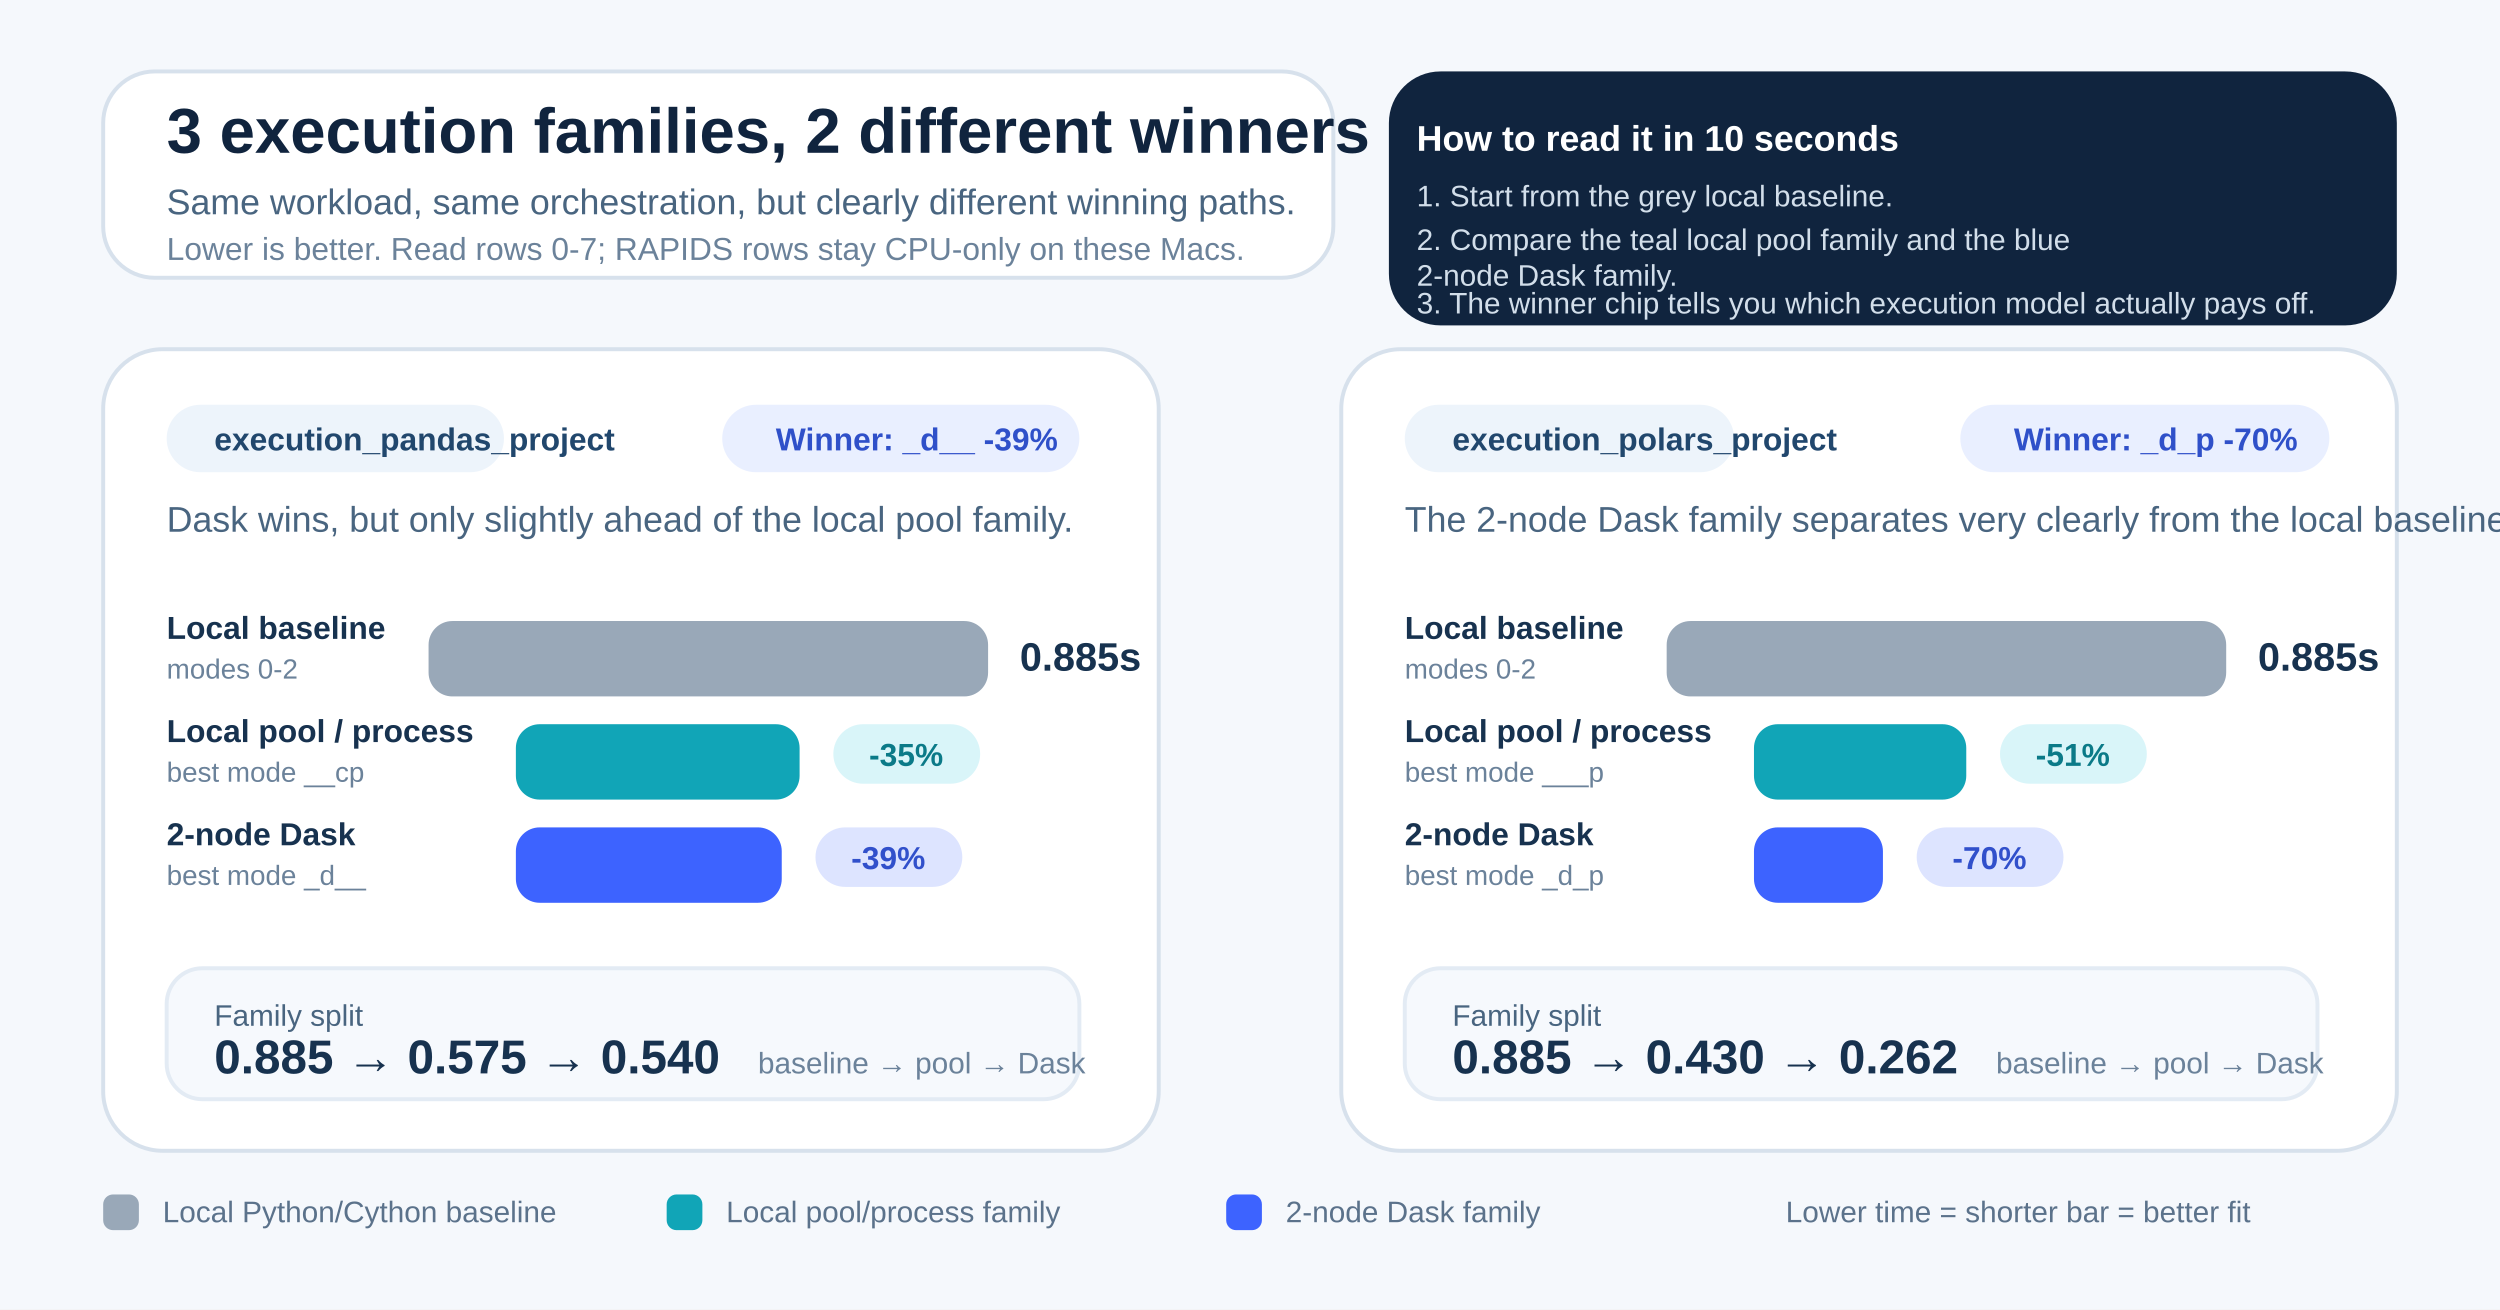
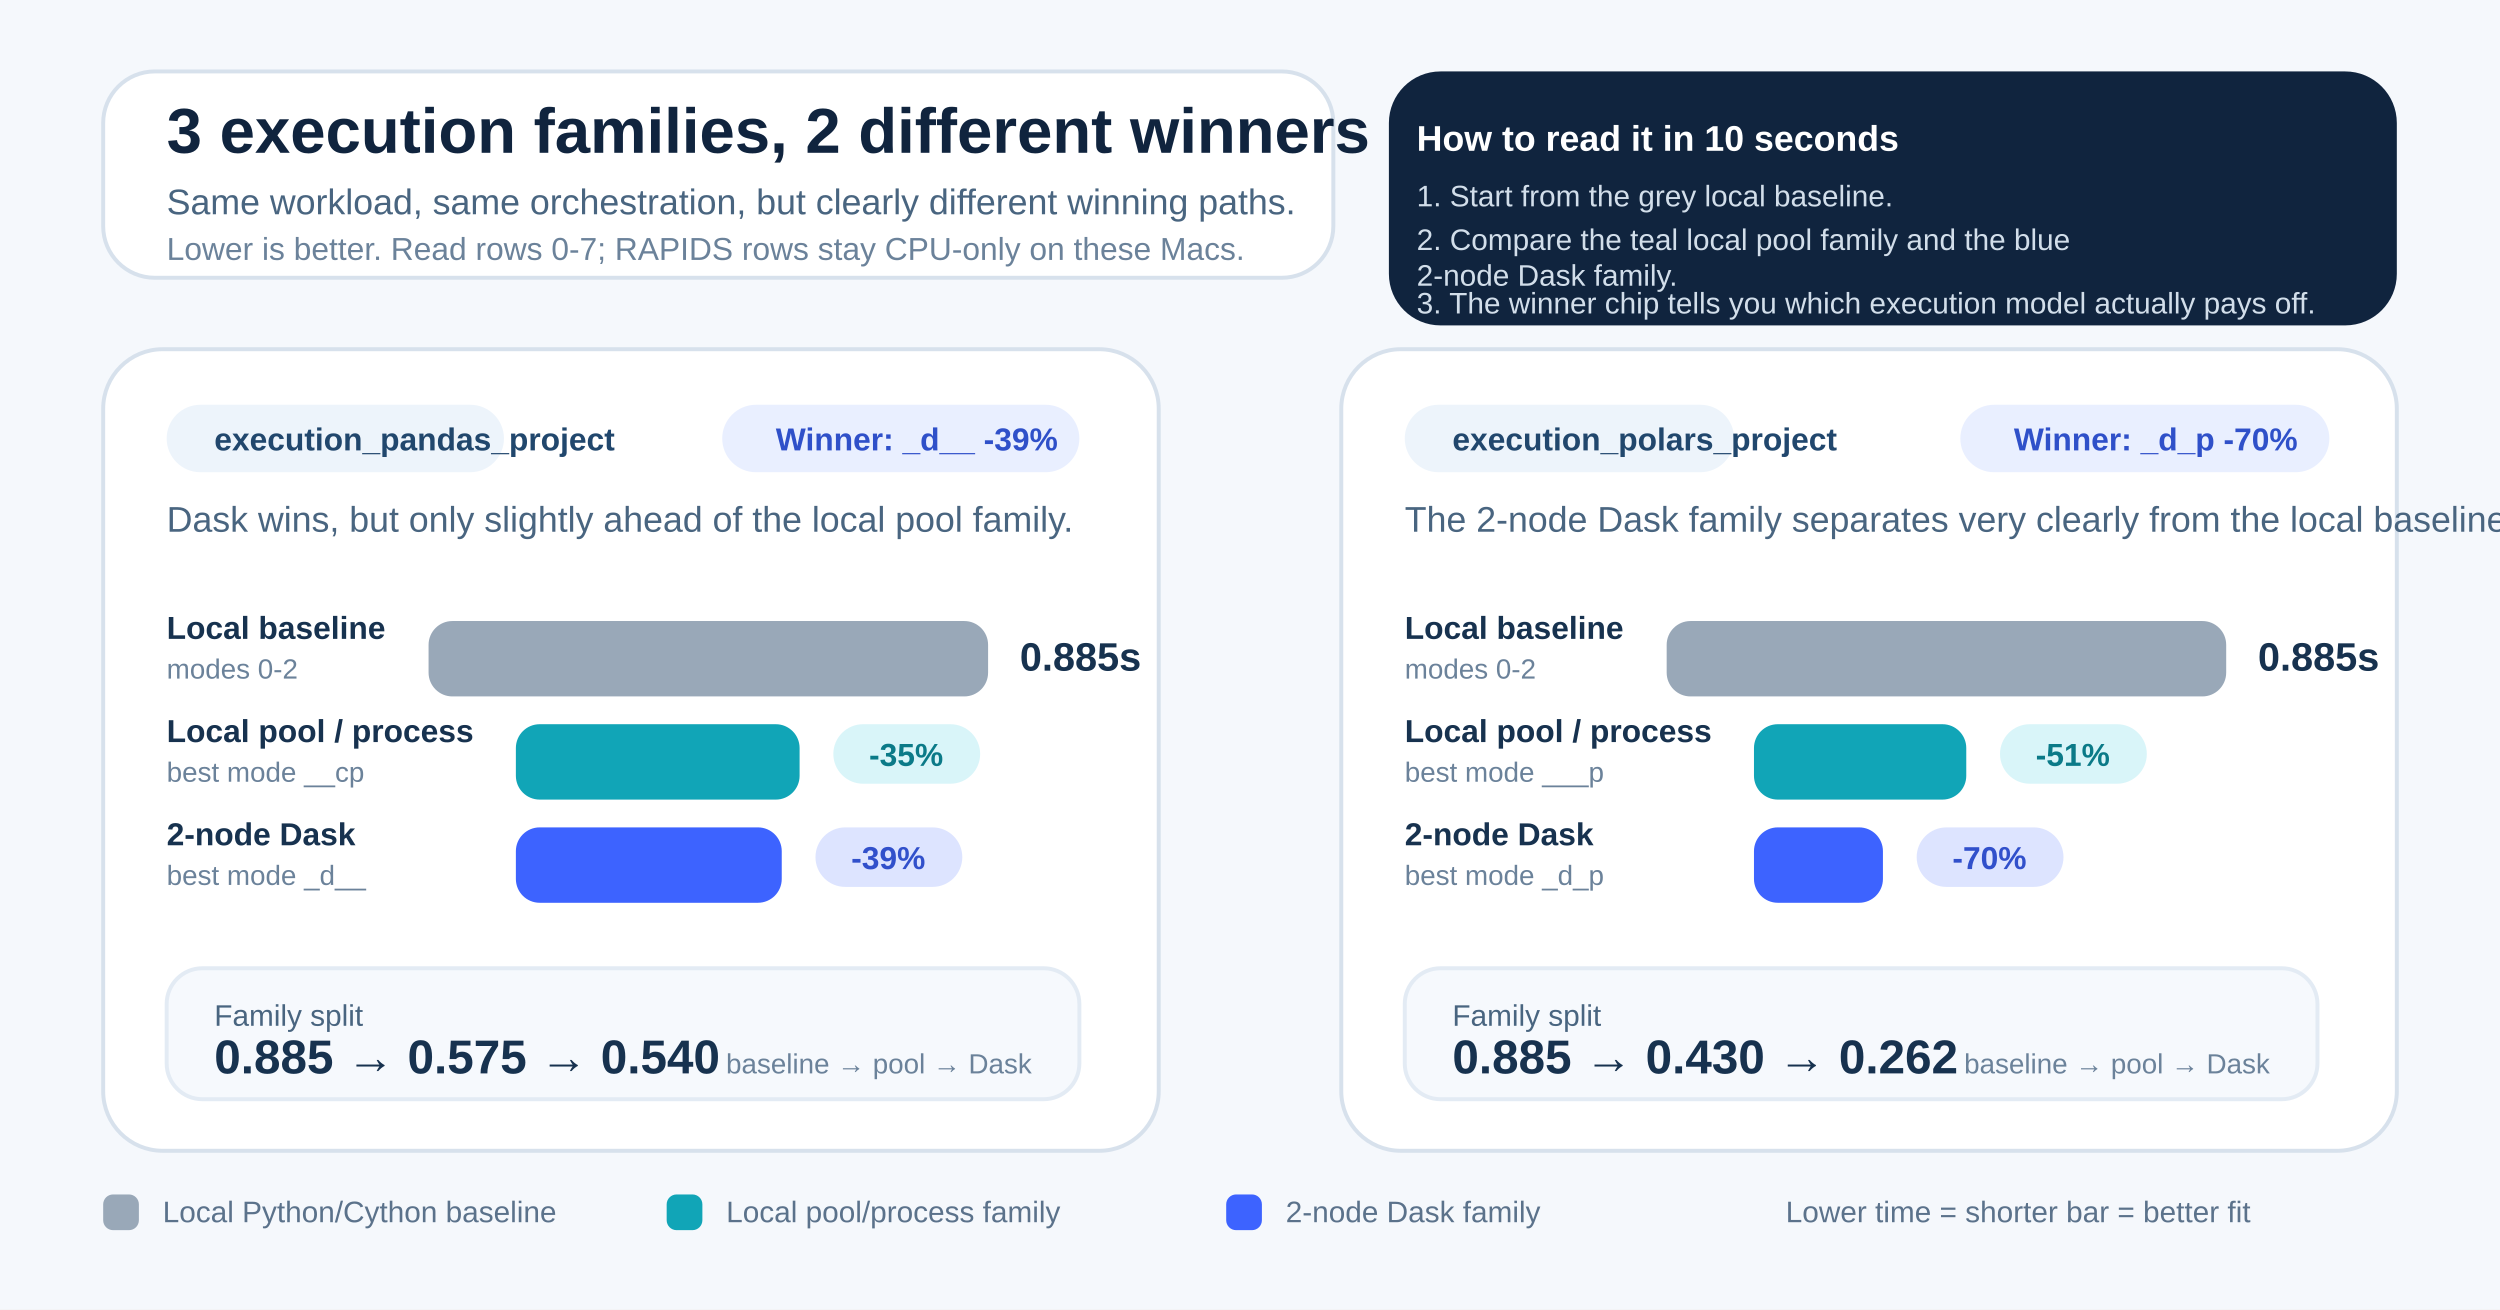
<svg xmlns="http://www.w3.org/2000/svg" width="1260" height="660" viewBox="0 0 1260 660" role="img" aria-labelledby="title desc">
  <rect width="1260" height="660" fill="#f5f8fc" />
  <rect x="52" y="36" width="620" height="104" rx="26" fill="#ffffff" stroke="#d7e1ec" stroke-width="2" />
  <text x="84" y="77" font-family="Arial, Helvetica, sans-serif" font-size="32" font-weight="700" fill="#10243e">3 execution families, 2 different winners</text>
  <text x="84" y="108" font-family="Arial, Helvetica, sans-serif" font-size="18" fill="#496580">Same workload, same orchestration, but clearly different winning paths.</text>
  <text x="84" y="131" font-family="Arial, Helvetica, sans-serif" font-size="16" fill="#6b829a">Lower is better. Read rows 0-7; RAPIDS rows stay CPU-only on these Macs.</text>
  <rect x="700" y="36" width="508" height="128" rx="26" fill="#10243e" />
  <text x="714" y="76" font-family="Arial, Helvetica, sans-serif" font-size="18" font-weight="700" fill="#ffffff">How to read it in 10 seconds</text>
  <text x="714" y="104" font-family="Arial, Helvetica, sans-serif" font-size="15" fill="#d2deea">1. Start from the grey local baseline.</text>
  <text x="714" y="126" font-family="Arial, Helvetica, sans-serif" font-size="15" fill="#d2deea">
    <tspan x="714" dy="0">2. Compare the teal local pool family and the blue</tspan>
    <tspan x="714" dy="18">2-node Dask family.</tspan>
  </text>
  <text x="714" y="158" font-family="Arial, Helvetica, sans-serif" font-size="15" fill="#d2deea">3. The winner chip tells you which execution model actually pays off.</text>
  <rect x="52" y="176" width="532" height="404" rx="30" fill="#ffffff" stroke="#d7e1ec" stroke-width="2" />
  <rect x="676" y="176" width="532" height="404" rx="30" fill="#ffffff" stroke="#d7e1ec" stroke-width="2" />
  <rect x="84" y="204" width="170" height="34" rx="17" fill="#edf4fb" />
  <text x="108" y="227" font-family="Arial, Helvetica, sans-serif" font-size="16" font-weight="700" fill="#21476d">execution_pandas_project</text>
  <rect x="364" y="204" width="180" height="34" rx="17" fill="#e9efff" />
  <text x="391" y="227" font-family="Arial, Helvetica, sans-serif" font-size="16" font-weight="700" fill="#2f50c9">Winner: _d__  -39%</text>
  <text x="84" y="268" font-family="Arial, Helvetica, sans-serif" font-size="18" fill="#496580">Dask wins, but only slightly ahead of the local pool family.</text>
  <text x="84" y="322" font-family="Arial, Helvetica, sans-serif" font-size="16" font-weight="700" fill="#17324f">Local baseline</text>
  <text x="84" y="342" font-family="Arial, Helvetica, sans-serif" font-size="14" fill="#6b829a">modes 0-2</text>
  <rect x="216" y="313" width="282" height="38" rx="12" fill="#99a8b8" />
  <text x="514" y="338" font-family="Arial, Helvetica, sans-serif" font-size="20" font-weight="700" fill="#17324f">0.885s</text>
  <text x="84" y="374" font-family="Arial, Helvetica, sans-serif" font-size="16" font-weight="700" fill="#17324f">Local pool / process</text>
  <text x="84" y="394" font-family="Arial, Helvetica, sans-serif" font-size="14" fill="#6b829a">best mode __cp</text>
  <rect x="260" y="365" width="143" height="38" rx="12" fill="#11a5b7" />
  <rect x="420" y="365" width="74" height="30" rx="15" fill="#d9f5f9" />
  <text x="438" y="386" font-family="Arial, Helvetica, sans-serif" font-size="16" font-weight="700" fill="#0b7a88">-35%</text>
  <text x="84" y="426" font-family="Arial, Helvetica, sans-serif" font-size="16" font-weight="700" fill="#17324f">2-node Dask</text>
  <text x="84" y="446" font-family="Arial, Helvetica, sans-serif" font-size="14" fill="#6b829a">best mode _d__</text>
  <rect x="260" y="417" width="134" height="38" rx="12" fill="#3d63ff" />
  <rect x="411" y="417" width="74" height="30" rx="15" fill="#dde4ff" />
  <text x="429" y="438" font-family="Arial, Helvetica, sans-serif" font-size="16" font-weight="700" fill="#3150cb">-39%</text>
  <rect x="84" y="488" width="460" height="66" rx="18" fill="#f6f9fd" stroke="#e3ebf4" stroke-width="2" />
  <text x="108" y="517" font-family="Arial, Helvetica, sans-serif" font-size="15" fill="#496580">Family split</text>
  <text x="108" y="541" font-family="Arial, Helvetica, sans-serif" font-size="24" font-weight="700" fill="#17324f">0.885 → 0.575 → 0.540</text>
-   <text x="382" y="541" font-family="Arial, Helvetica, sans-serif" font-size="15" fill="#6b829a">baseline → pool → Dask</text>
+   <text x="520" y="541" text-anchor="end" font-family="Arial, Helvetica, sans-serif" font-size="14" fill="#6b829a">baseline → pool → Dask</text>
  <rect x="708" y="204" width="166" height="34" rx="17" fill="#edf4fb" />
  <text x="732" y="227" font-family="Arial, Helvetica, sans-serif" font-size="16" font-weight="700" fill="#21476d">execution_polars_project</text>
  <rect x="988" y="204" width="186" height="34" rx="17" fill="#e9efff" />
  <text x="1015" y="227" font-family="Arial, Helvetica, sans-serif" font-size="16" font-weight="700" fill="#2f50c9">Winner: _d_p  -70%</text>
  <text x="708" y="268" font-family="Arial, Helvetica, sans-serif" font-size="18" fill="#496580">The 2-node Dask family separates very clearly from the local baseline.</text>
  <text x="708" y="322" font-family="Arial, Helvetica, sans-serif" font-size="16" font-weight="700" fill="#17324f">Local baseline</text>
  <text x="708" y="342" font-family="Arial, Helvetica, sans-serif" font-size="14" fill="#6b829a">modes 0-2</text>
  <rect x="840" y="313" width="282" height="38" rx="12" fill="#99a8b8" />
  <text x="1138" y="338" font-family="Arial, Helvetica, sans-serif" font-size="20" font-weight="700" fill="#17324f">0.885s</text>
  <text x="708" y="374" font-family="Arial, Helvetica, sans-serif" font-size="16" font-weight="700" fill="#17324f">Local pool / process</text>
  <text x="708" y="394" font-family="Arial, Helvetica, sans-serif" font-size="14" fill="#6b829a">best mode ___p</text>
  <rect x="884" y="365" width="107" height="38" rx="12" fill="#11a5b7" />
  <rect x="1008" y="365" width="74" height="30" rx="15" fill="#d9f5f9" />
  <text x="1026" y="386" font-family="Arial, Helvetica, sans-serif" font-size="16" font-weight="700" fill="#0b7a88">-51%</text>
  <text x="708" y="426" font-family="Arial, Helvetica, sans-serif" font-size="16" font-weight="700" fill="#17324f">2-node Dask</text>
  <text x="708" y="446" font-family="Arial, Helvetica, sans-serif" font-size="14" fill="#6b829a">best mode _d_p</text>
  <rect x="884" y="417" width="65" height="38" rx="12" fill="#3d63ff" />
  <rect x="966" y="417" width="74" height="30" rx="15" fill="#dde4ff" />
  <text x="984" y="438" font-family="Arial, Helvetica, sans-serif" font-size="16" font-weight="700" fill="#3150cb">-70%</text>
  <rect x="708" y="488" width="460" height="66" rx="18" fill="#f6f9fd" stroke="#e3ebf4" stroke-width="2" />
  <text x="732" y="517" font-family="Arial, Helvetica, sans-serif" font-size="15" fill="#496580">Family split</text>
  <text x="732" y="541" font-family="Arial, Helvetica, sans-serif" font-size="24" font-weight="700" fill="#17324f">0.885 → 0.430 → 0.262</text>
-   <text x="1006" y="541" font-family="Arial, Helvetica, sans-serif" font-size="15" fill="#6b829a">baseline → pool → Dask</text>
+   <text x="1144" y="541" text-anchor="end" font-family="Arial, Helvetica, sans-serif" font-size="14" fill="#6b829a">baseline → pool → Dask</text>
  <rect x="52" y="602" width="18" height="18" rx="5" fill="#99a8b8" />
  <text x="82" y="616" font-family="Arial, Helvetica, sans-serif" font-size="15" fill="#5b728b">Local Python/Cython baseline</text>
  <rect x="336" y="602" width="18" height="18" rx="5" fill="#11a5b7" />
  <text x="366" y="616" font-family="Arial, Helvetica, sans-serif" font-size="15" fill="#5b728b">Local pool/process family</text>
  <rect x="618" y="602" width="18" height="18" rx="5" fill="#3d63ff" />
  <text x="648" y="616" font-family="Arial, Helvetica, sans-serif" font-size="15" fill="#5b728b">2-node Dask family</text>
  <text x="900" y="616" font-family="Arial, Helvetica, sans-serif" font-size="15" fill="#5b728b">Lower time = shorter bar = better fit</text>
</svg>
